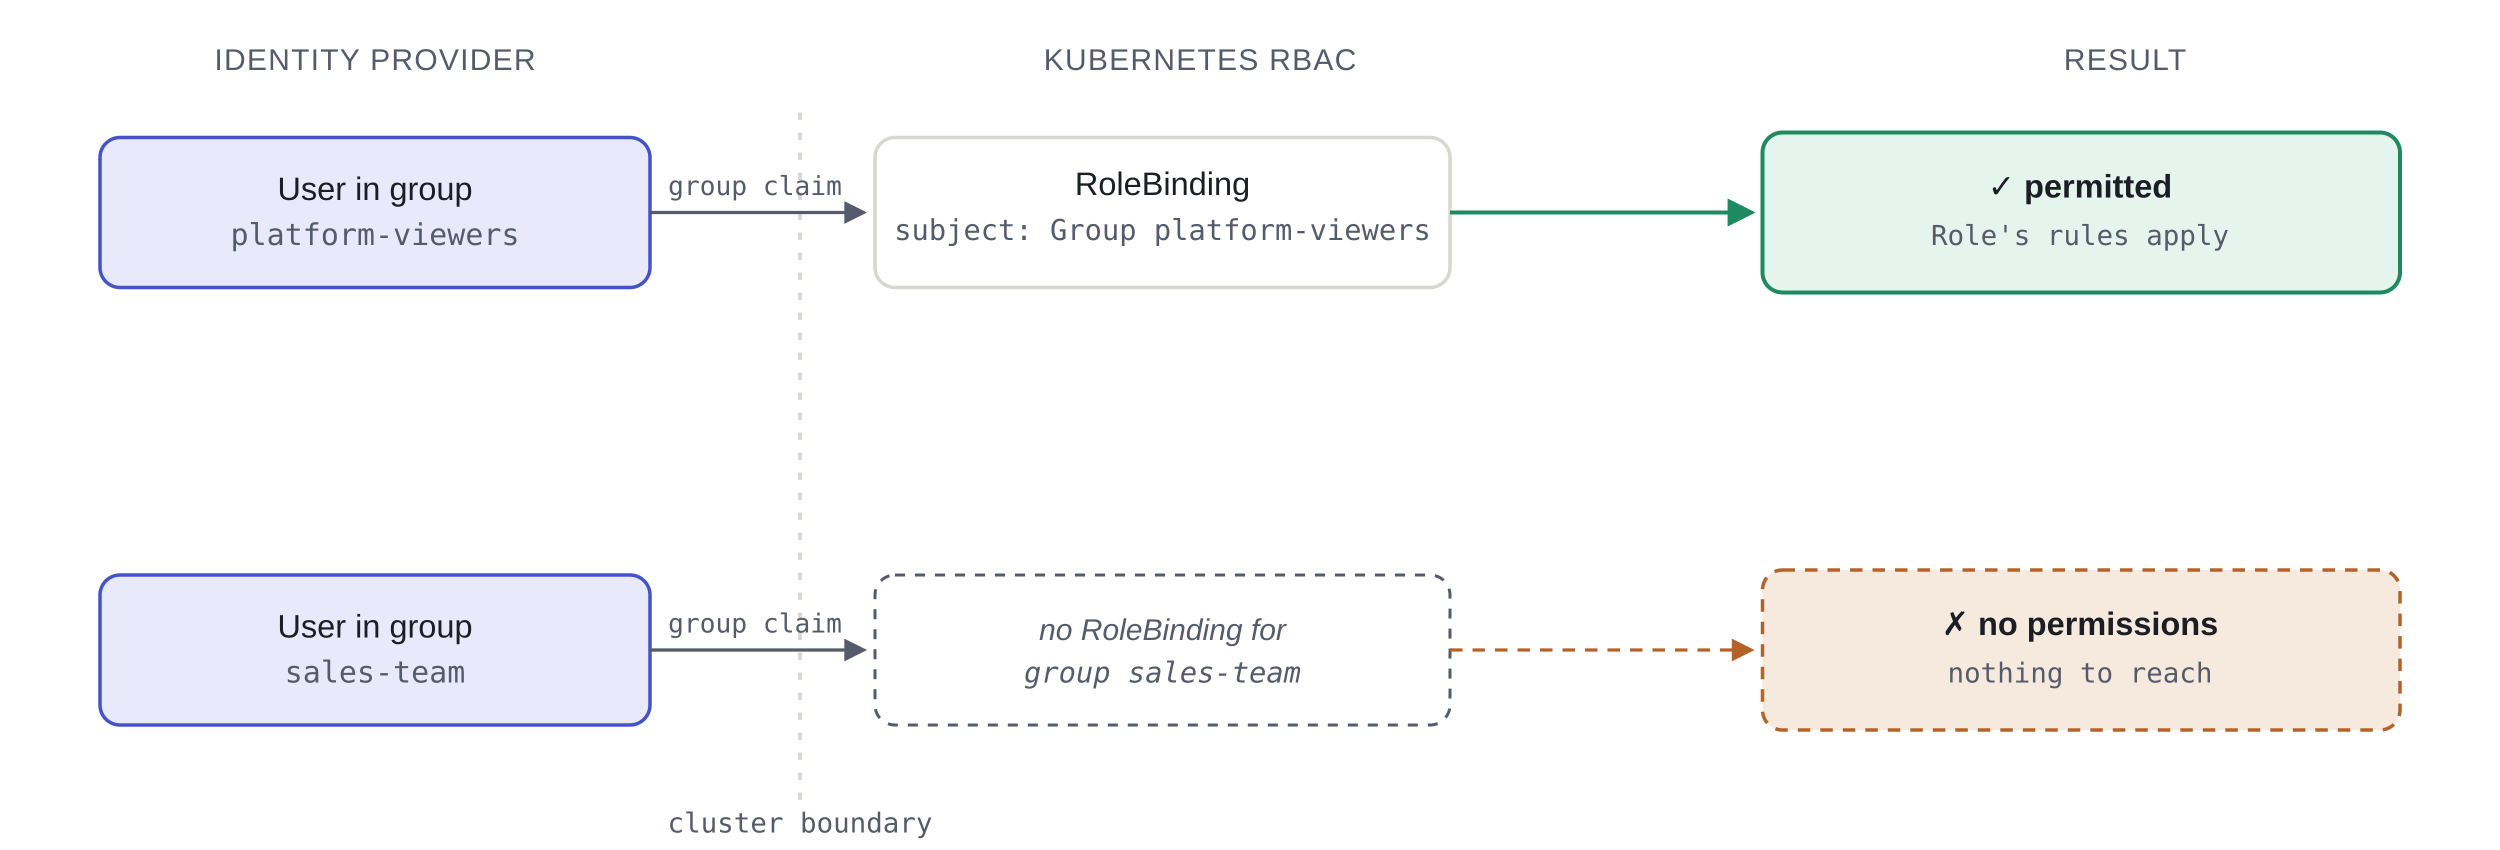
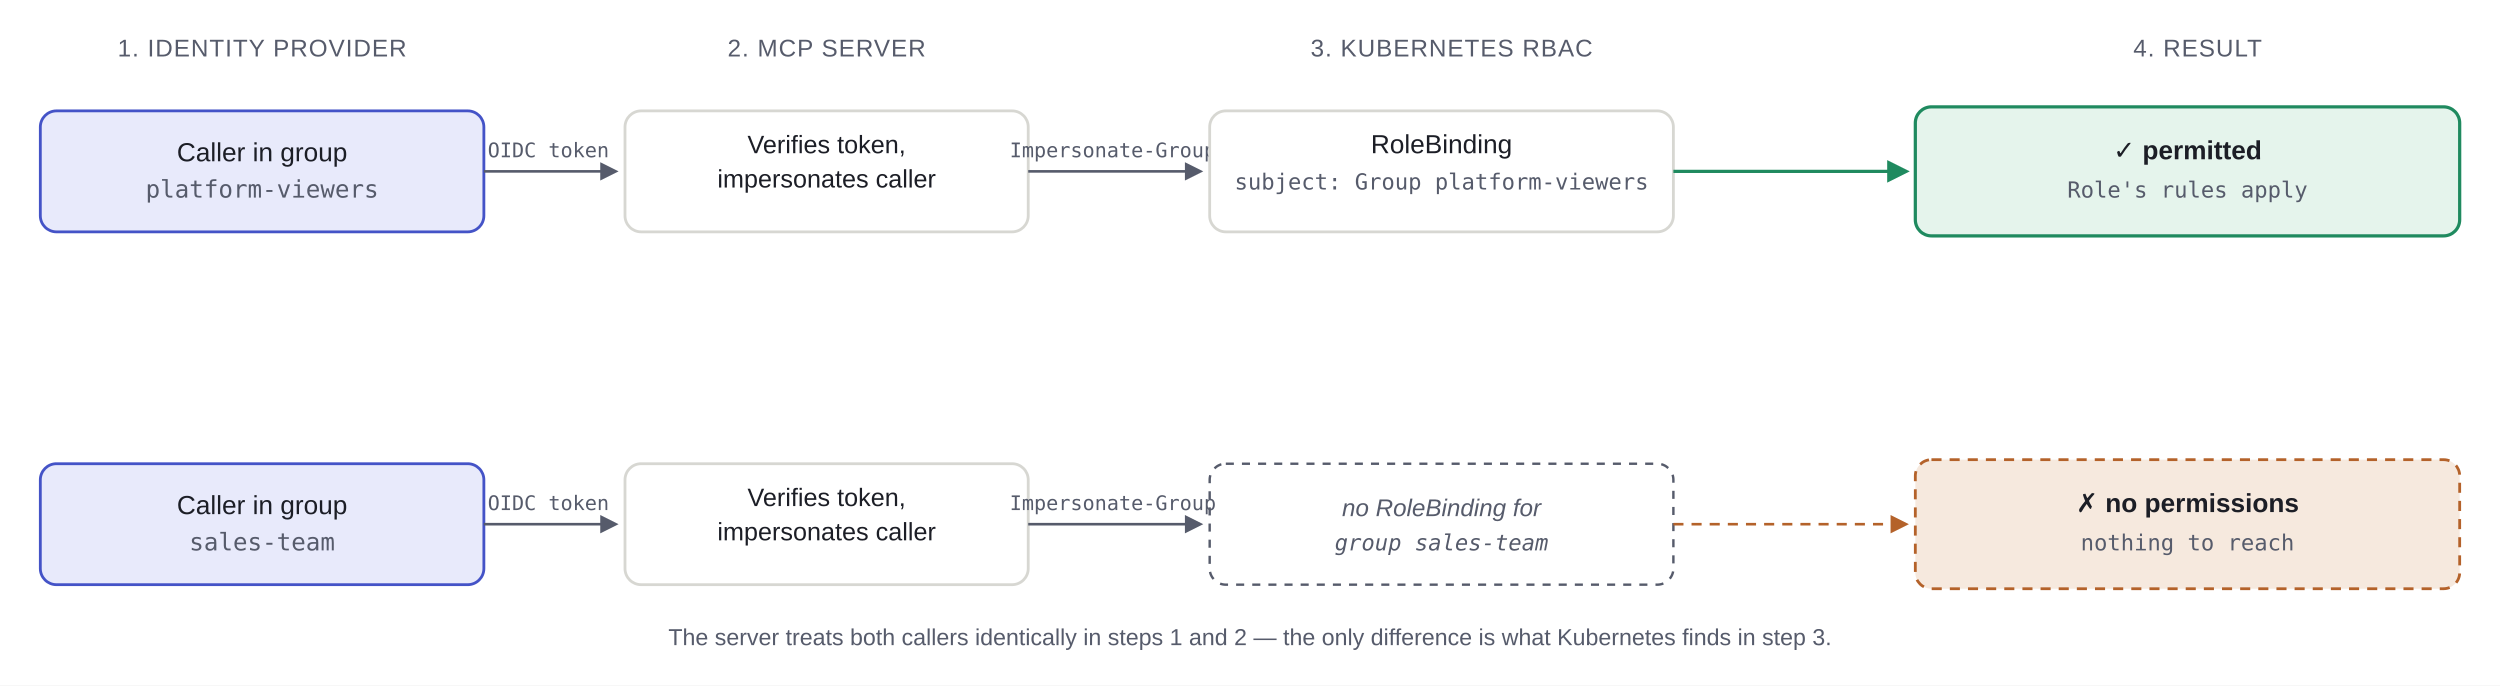
- <svg xmlns="http://www.w3.org/2000/svg" viewBox="0 0 1000 340" role="img" aria-label="A user's identity provider group is checked against Kubernetes RoleBindings. A group with a RoleBinding reaches a Role and gets its permissions. A group with no RoleBinding reaches nothing and gets no permissions.">
-   <rect width="1000" height="340" fill="#ffffff" />
+ <svg xmlns="http://www.w3.org/2000/svg" viewBox="0 0 1240 340" role="img" aria-label="A caller authenticates to their identity provider. The MCP server verifies the caller's token, then impersonates that caller when calling the Kubernetes API. A caller whose group has a RoleBinding reaches a Role and gets its permissions. A caller whose group has no RoleBinding reaches nothing and gets no permissions, even though the server treated both callers identically.">
+   <rect width="1240" height="340" fill="#ffffff" />
  <defs>
    <marker id="arrow" viewBox="0 0 10 10" refX="8" refY="5" markerWidth="7" markerHeight="7" orient="auto-start-reverse">
      <path d="M0,0 L10,5 L0,10 z" fill="#565b6b" />
    </marker>
    <marker id="arrowGranted" viewBox="0 0 10 10" refX="8" refY="5" markerWidth="7" markerHeight="7" orient="auto-start-reverse">
      <path d="M0,0 L10,5 L0,10 z" fill="#1f8a5f" />
    </marker>
    <marker id="arrowDenied" viewBox="0 0 10 10" refX="8" refY="5" markerWidth="7" markerHeight="7" orient="auto-start-reverse">
      <path d="M0,0 L10,5 L0,10 z" fill="#b4622a" />
    </marker>
  </defs>
-   <text x="150" y="28" text-anchor="middle" font-family="IBM Plex Sans, Arial, sans-serif" font-size="12" letter-spacing="0.5" fill="#565b6b">IDENTITY PROVIDER</text>
-   <text x="480" y="28" text-anchor="middle" font-family="IBM Plex Sans, Arial, sans-serif" font-size="12" letter-spacing="0.5" fill="#565b6b">KUBERNETES RBAC</text>
-   <text x="850" y="28" text-anchor="middle" font-family="IBM Plex Sans, Arial, sans-serif" font-size="12" letter-spacing="0.5" fill="#565b6b">RESULT</text>
-   <line x1="320" y1="45" x2="320" y2="320" stroke="#d7d7d2" stroke-width="1.5" stroke-dasharray="3 5" />
-   <text x="320" y="333" text-anchor="middle" font-family="IBM Plex Mono, monospace" font-size="11" fill="#565b6b">cluster boundary</text>
-   <rect x="40" y="55" width="220" height="60" rx="8" fill="#e8eafb" stroke="#4453c7" stroke-width="1.4" />
-   <text x="150" y="80" text-anchor="middle" font-family="IBM Plex Sans, Arial, sans-serif" font-size="13" fill="#1c1e26">User in group</text>
-   <text x="150" y="98" text-anchor="middle" font-family="IBM Plex Mono, monospace" font-size="12" fill="#565b6b">platform-viewers</text>
-   <line x1="260" y1="85" x2="345" y2="85" stroke="#565b6b" stroke-width="1.3" marker-end="url(#arrow)" />
-   <text x="302" y="78" text-anchor="middle" font-family="IBM Plex Mono, monospace" font-size="10.5" fill="#565b6b">group claim</text>
-   <rect x="350" y="55" width="230" height="60" rx="8" fill="#ffffff" stroke="#d7d7d2" stroke-width="1.4" />
-   <text x="465" y="78" text-anchor="middle" font-family="IBM Plex Sans, Arial, sans-serif" font-size="13" fill="#1c1e26">RoleBinding</text>
-   <text x="465" y="96" text-anchor="middle" font-family="IBM Plex Mono, monospace" font-size="11.5" fill="#565b6b">subject: Group platform-viewers</text>
-   <line x1="580" y1="85" x2="700" y2="85" stroke="#1f8a5f" stroke-width="1.6" marker-end="url(#arrowGranted)" />
-   <rect x="705" y="53" width="255" height="64" rx="8" fill="#e5f4ec" stroke="#1f8a5f" stroke-width="1.6" />
-   <text x="832" y="79" text-anchor="middle" font-family="IBM Plex Sans, Arial, sans-serif" font-size="13" font-weight="600" fill="#1c1e26">✓ permitted</text>
-   <text x="832" y="98" text-anchor="middle" font-family="IBM Plex Mono, monospace" font-size="11" fill="#565b6b">Role's rules apply</text>
-   <rect x="40" y="230" width="220" height="60" rx="8" fill="#e8eafb" stroke="#4453c7" stroke-width="1.4" />
-   <text x="150" y="255" text-anchor="middle" font-family="IBM Plex Sans, Arial, sans-serif" font-size="13" fill="#1c1e26">User in group</text>
-   <text x="150" y="273" text-anchor="middle" font-family="IBM Plex Mono, monospace" font-size="12" fill="#565b6b">sales-team</text>
-   <line x1="260" y1="260" x2="345" y2="260" stroke="#565b6b" stroke-width="1.3" marker-end="url(#arrow)" />
-   <text x="302" y="253" text-anchor="middle" font-family="IBM Plex Mono, monospace" font-size="10.5" fill="#565b6b">group claim</text>
-   <rect x="350" y="230" width="230" height="60" rx="8" fill="none" stroke="#565b6b" stroke-width="1.2" stroke-dasharray="4 4" />
-   <text x="465" y="256" text-anchor="middle" font-family="IBM Plex Sans, Arial, sans-serif" font-size="12" font-style="italic" fill="#565b6b">no RoleBinding for</text>
-   <text x="465" y="273" text-anchor="middle" font-family="IBM Plex Mono, monospace" font-size="11.5" font-style="italic" fill="#565b6b">group sales-team</text>
-   <line x1="580" y1="260" x2="700" y2="260" stroke="#b4622a" stroke-width="1.3" stroke-dasharray="5 4" marker-end="url(#arrowDenied)" />
-   <rect x="705" y="228" width="255" height="64" rx="8" fill="#f6e9de" stroke="#b4622a" stroke-width="1.4" stroke-dasharray="5 4" />
-   <text x="832" y="254" text-anchor="middle" font-family="IBM Plex Sans, Arial, sans-serif" font-size="13" font-weight="600" fill="#1c1e26">✗ no permissions</text>
-   <text x="832" y="273" text-anchor="middle" font-family="IBM Plex Mono, monospace" font-size="11" fill="#565b6b">nothing to reach</text>
+   <text x="130" y="28" text-anchor="middle" font-family="IBM Plex Sans, Arial, sans-serif" font-size="12" letter-spacing="0.5" fill="#565b6b">1. IDENTITY PROVIDER</text>
+   <text x="410" y="28" text-anchor="middle" font-family="IBM Plex Sans, Arial, sans-serif" font-size="12" letter-spacing="0.5" fill="#565b6b">2. MCP SERVER</text>
+   <text x="720" y="28" text-anchor="middle" font-family="IBM Plex Sans, Arial, sans-serif" font-size="12" letter-spacing="0.5" fill="#565b6b">3. KUBERNETES RBAC</text>
+   <text x="1090" y="28" text-anchor="middle" font-family="IBM Plex Sans, Arial, sans-serif" font-size="12" letter-spacing="0.5" fill="#565b6b">4. RESULT</text>
+   <rect x="20" y="55" width="220" height="60" rx="8" fill="#e8eafb" stroke="#4453c7" stroke-width="1.4" />
+   <text x="130" y="80" text-anchor="middle" font-family="IBM Plex Sans, Arial, sans-serif" font-size="13" fill="#1c1e26">Caller in group</text>
+   <text x="130" y="98" text-anchor="middle" font-family="IBM Plex Mono, monospace" font-size="12" fill="#565b6b">platform-viewers</text>
+   <line x1="240" y1="85" x2="305" y2="85" stroke="#565b6b" stroke-width="1.3" marker-end="url(#arrow)" />
+   <text x="272" y="78" text-anchor="middle" font-family="IBM Plex Mono, monospace" font-size="10" fill="#565b6b">OIDC token</text>
+   <rect x="310" y="55" width="200" height="60" rx="8" fill="#ffffff" stroke="#d7d7d2" stroke-width="1.4" />
+   <text x="410" y="76" text-anchor="middle" font-family="IBM Plex Sans, Arial, sans-serif" font-size="12.5" fill="#1c1e26">Verifies token,</text>
+   <text x="410" y="93" text-anchor="middle" font-family="IBM Plex Sans, Arial, sans-serif" font-size="12.5" fill="#1c1e26">impersonates caller</text>
+   <line x1="510" y1="85" x2="595" y2="85" stroke="#565b6b" stroke-width="1.3" marker-end="url(#arrow)" />
+   <text x="552" y="78" text-anchor="middle" font-family="IBM Plex Mono, monospace" font-size="10" fill="#565b6b">Impersonate-Group</text>
+   <rect x="600" y="55" width="230" height="60" rx="8" fill="#ffffff" stroke="#d7d7d2" stroke-width="1.4" />
+   <text x="715" y="76" text-anchor="middle" font-family="IBM Plex Sans, Arial, sans-serif" font-size="13" fill="#1c1e26">RoleBinding</text>
+   <text x="715" y="94" text-anchor="middle" font-family="IBM Plex Mono, monospace" font-size="11" fill="#565b6b">subject: Group platform-viewers</text>
+   <line x1="830" y1="85" x2="945" y2="85" stroke="#1f8a5f" stroke-width="1.6" marker-end="url(#arrowGranted)" />
+   <rect x="950" y="53" width="270" height="64" rx="8" fill="#e5f4ec" stroke="#1f8a5f" stroke-width="1.6" />
+   <text x="1085" y="79" text-anchor="middle" font-family="IBM Plex Sans, Arial, sans-serif" font-size="13" font-weight="600" fill="#1c1e26">✓ permitted</text>
+   <text x="1085" y="98" text-anchor="middle" font-family="IBM Plex Mono, monospace" font-size="11" fill="#565b6b">Role's rules apply</text>
+   <rect x="20" y="230" width="220" height="60" rx="8" fill="#e8eafb" stroke="#4453c7" stroke-width="1.4" />
+   <text x="130" y="255" text-anchor="middle" font-family="IBM Plex Sans, Arial, sans-serif" font-size="13" fill="#1c1e26">Caller in group</text>
+   <text x="130" y="273" text-anchor="middle" font-family="IBM Plex Mono, monospace" font-size="12" fill="#565b6b">sales-team</text>
+   <line x1="240" y1="260" x2="305" y2="260" stroke="#565b6b" stroke-width="1.3" marker-end="url(#arrow)" />
+   <text x="272" y="253" text-anchor="middle" font-family="IBM Plex Mono, monospace" font-size="10" fill="#565b6b">OIDC token</text>
+   <rect x="310" y="230" width="200" height="60" rx="8" fill="#ffffff" stroke="#d7d7d2" stroke-width="1.4" />
+   <text x="410" y="251" text-anchor="middle" font-family="IBM Plex Sans, Arial, sans-serif" font-size="12.5" fill="#1c1e26">Verifies token,</text>
+   <text x="410" y="268" text-anchor="middle" font-family="IBM Plex Sans, Arial, sans-serif" font-size="12.5" fill="#1c1e26">impersonates caller</text>
+   <line x1="510" y1="260" x2="595" y2="260" stroke="#565b6b" stroke-width="1.3" marker-end="url(#arrow)" />
+   <text x="552" y="253" text-anchor="middle" font-family="IBM Plex Mono, monospace" font-size="10" fill="#565b6b">Impersonate-Group</text>
+   <rect x="600" y="230" width="230" height="60" rx="8" fill="none" stroke="#565b6b" stroke-width="1.2" stroke-dasharray="4 4" />
+   <text x="715" y="256" text-anchor="middle" font-family="IBM Plex Sans, Arial, sans-serif" font-size="12" font-style="italic" fill="#565b6b">no RoleBinding for</text>
+   <text x="715" y="273" text-anchor="middle" font-family="IBM Plex Mono, monospace" font-size="11" font-style="italic" fill="#565b6b">group sales-team</text>
+   <line x1="830" y1="260" x2="945" y2="260" stroke="#b4622a" stroke-width="1.3" stroke-dasharray="5 4" marker-end="url(#arrowDenied)" />
+   <rect x="950" y="228" width="270" height="64" rx="8" fill="#f6e9de" stroke="#b4622a" stroke-width="1.4" stroke-dasharray="5 4" />
+   <text x="1085" y="254" text-anchor="middle" font-family="IBM Plex Sans, Arial, sans-serif" font-size="13" font-weight="600" fill="#1c1e26">✗ no permissions</text>
+   <text x="1085" y="273" text-anchor="middle" font-family="IBM Plex Mono, monospace" font-size="11" fill="#565b6b">nothing to reach</text>
+   <text x="620" y="320" text-anchor="middle" font-family="IBM Plex Sans, Arial, sans-serif" font-size="11.5" fill="#565b6b">The server treats both callers identically in steps 1 and 2 — the only difference is what Kubernetes finds in step 3.</text>
</svg>
